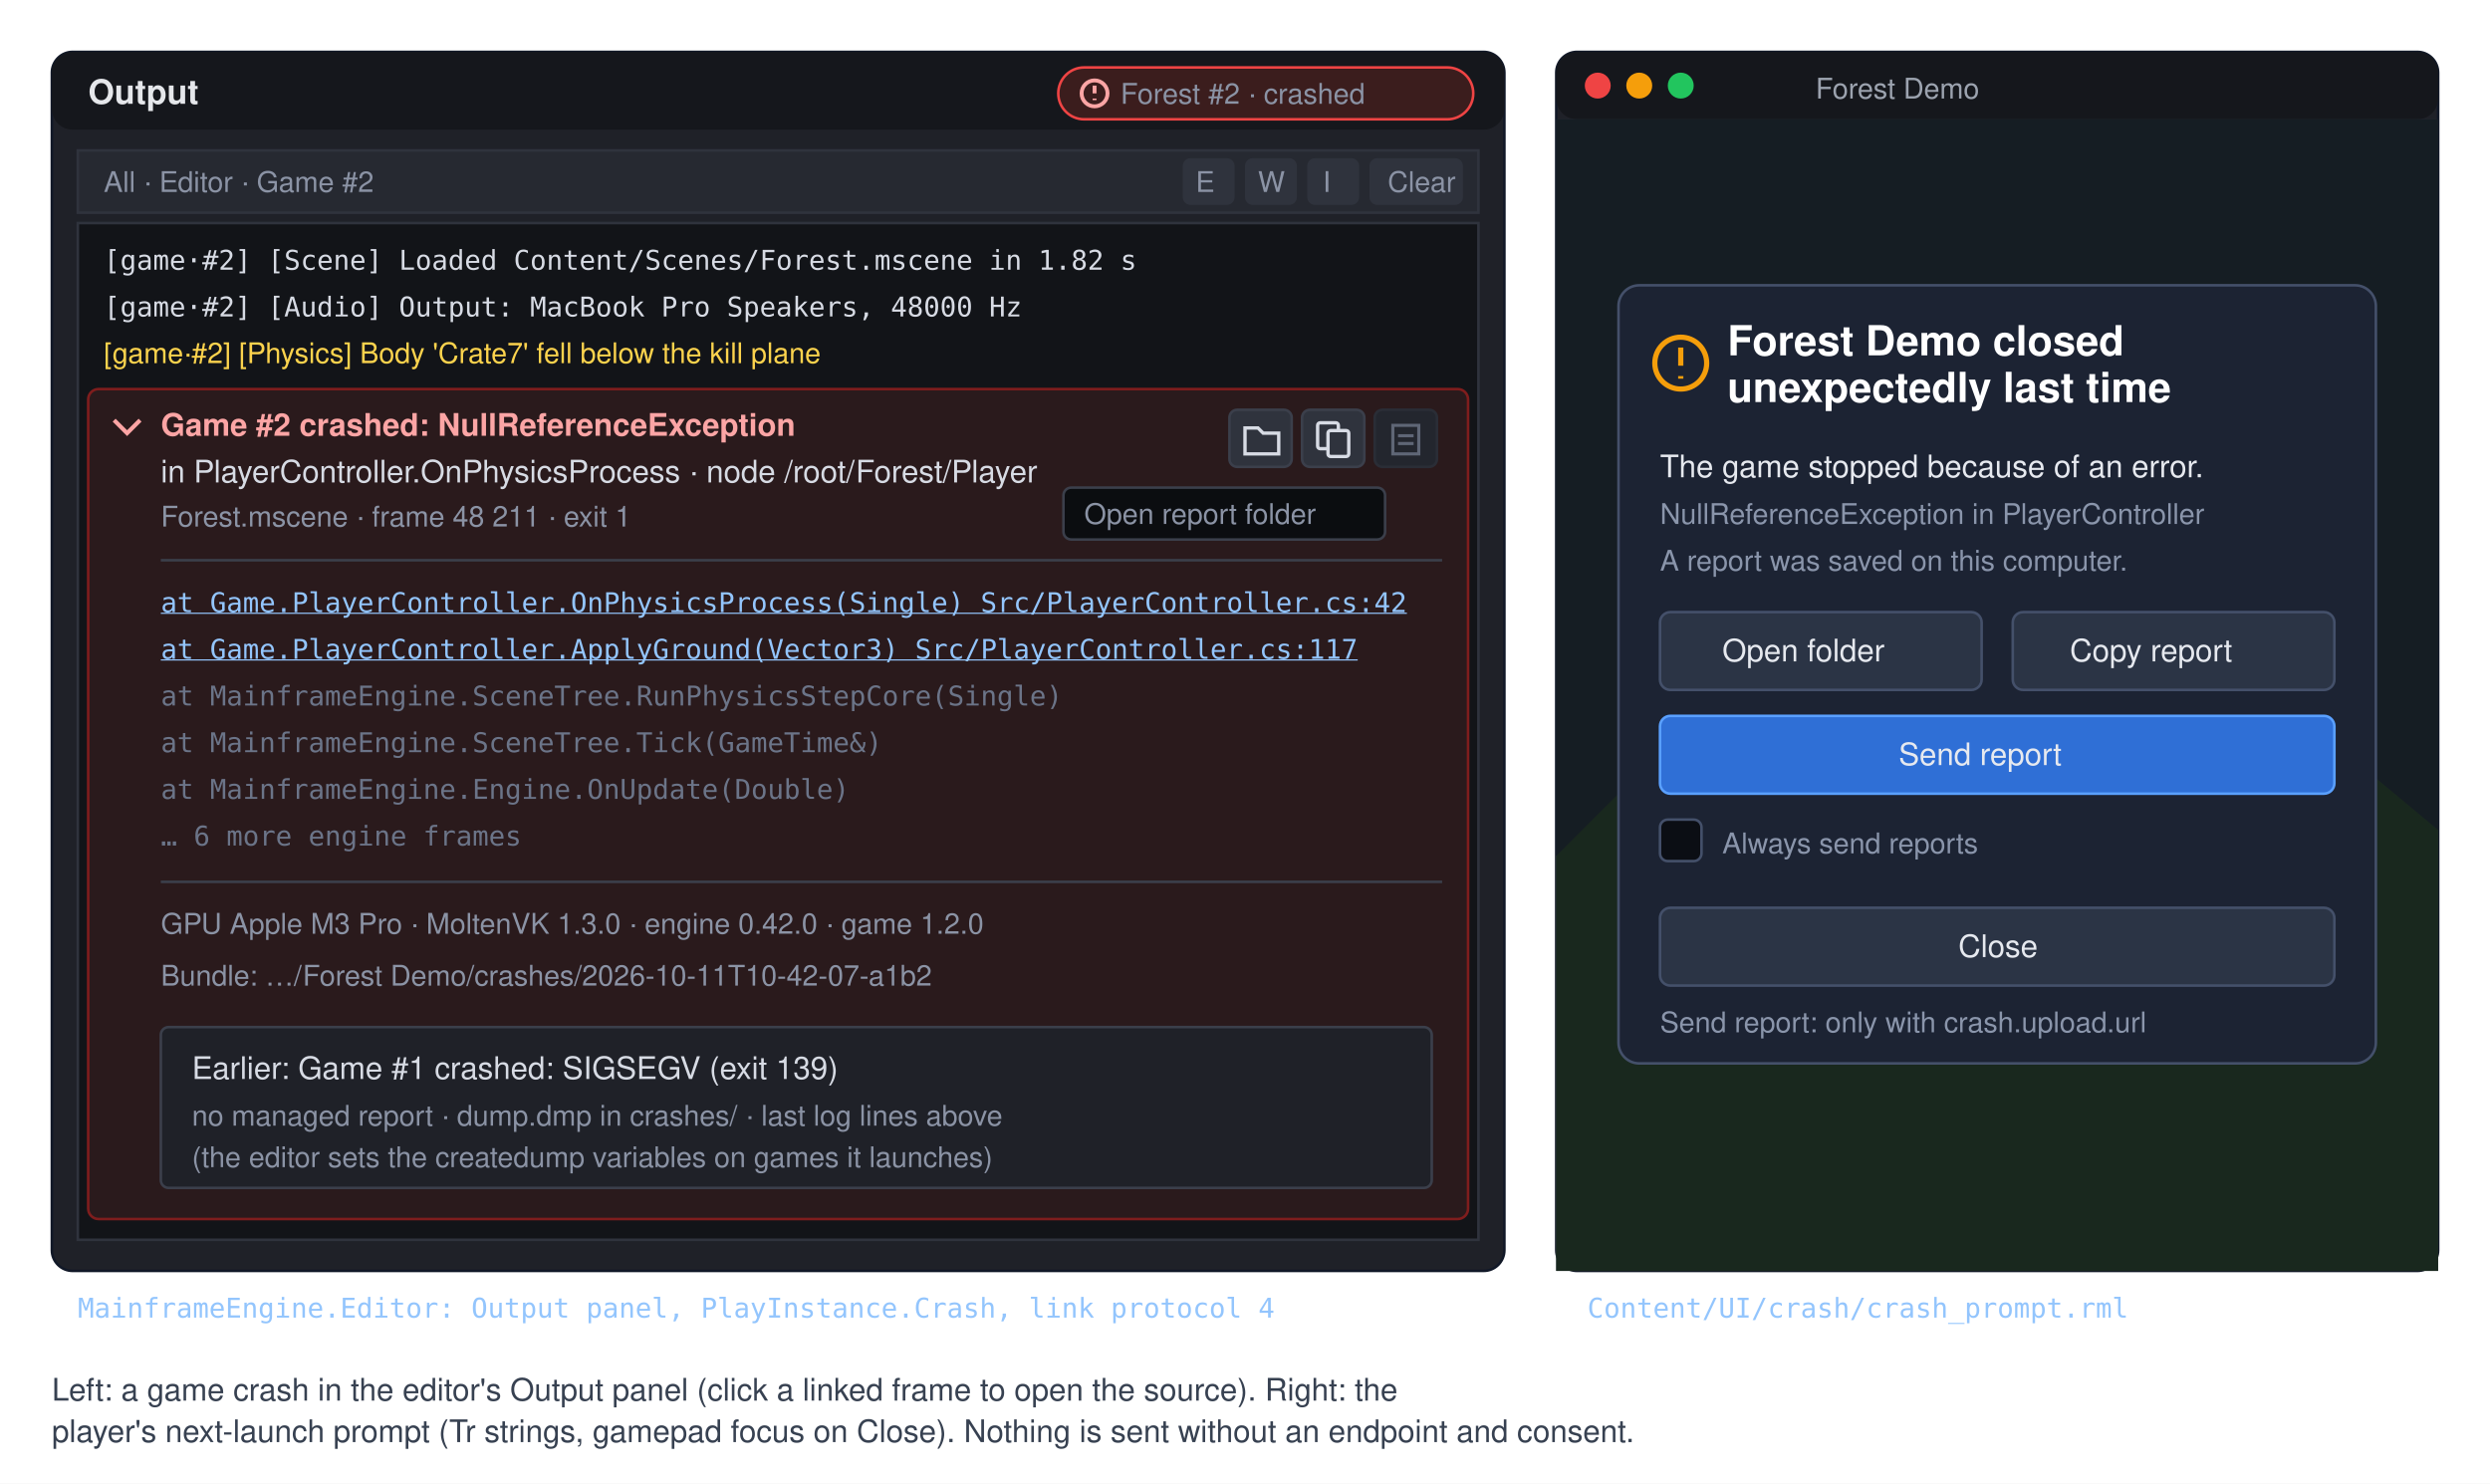
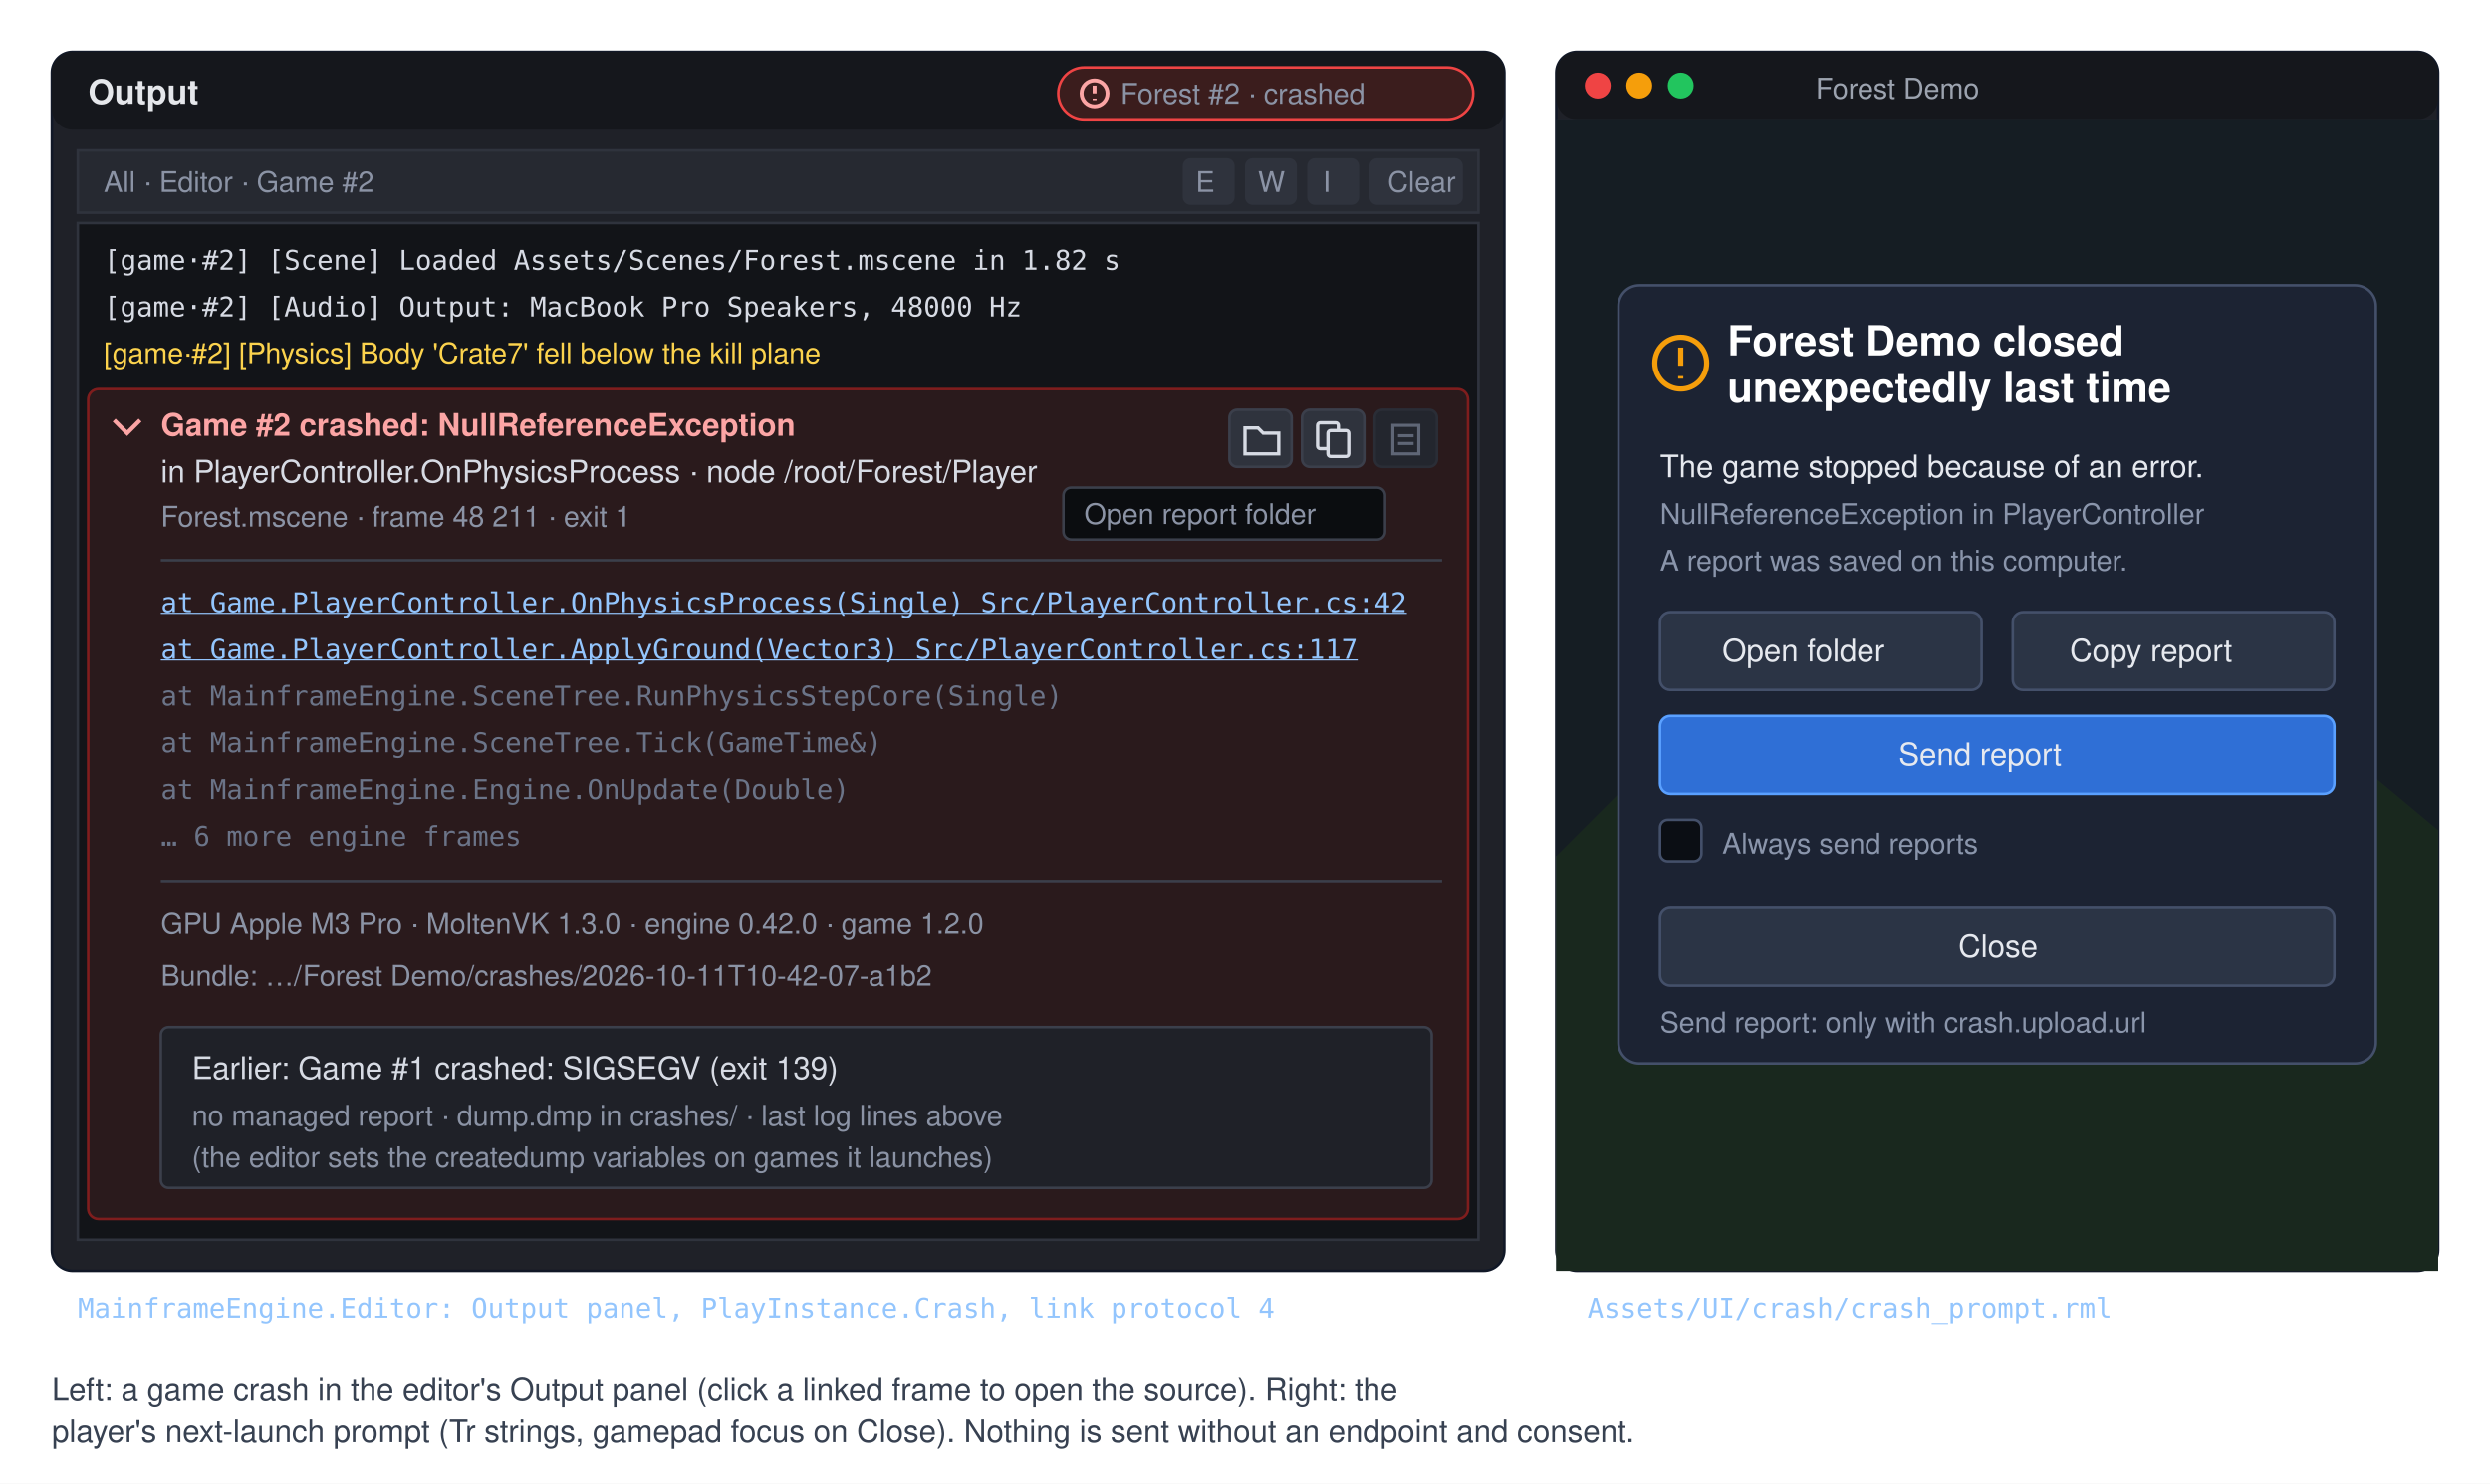
<svg xmlns="http://www.w3.org/2000/svg" viewBox="0 0 960 572" font-family="-apple-system, 'Segoe UI', Helvetica, Arial, sans-serif" font-size="13">
  <rect width="960" height="572" fill="#ffffff" />
  <style>
    .hdr{font-weight:600;font-size:13px;fill:#e5e7eb}
    .t{fill:#d7dbe4;font-size:12px}
    .s{fill:#8b93a5;font-size:11px}
    .mono{fill:#d7dbe4;font-size:10.5px;font-family:ui-monospace, Menlo, Consolas, monospace}
    .link{fill:#93c5fd;font-size:10.5px;font-family:ui-monospace, Menlo, Consolas, monospace;text-decoration:underline}
    .muted{fill:#6b7488;font-size:10.5px;font-family:ui-monospace, Menlo, Consolas, monospace}
    .err{fill:#fca5a5;font-size:12px;font-weight:600}
    .warn{fill:#fcd34d;font-size:11px}
    .doc{fill:#93c5fd;font-size:10.5px;font-family:ui-monospace, Menlo, Consolas, monospace}
    .cap{fill:#374151;font-size:12px}
    .num{fill:#ffffff;font-size:10px;font-weight:700}
    .gt{fill:#e6e9ef;font-size:12px}
    .gs{fill:#8a95ab;font-size:11px}
    .gh{fill:#ffffff;font-size:16px;font-weight:700}
    .btn{fill:#2b3445;stroke:#44506a}
    .pri{fill:#2f6fd6;stroke:#5aa0ff}
  </style>
  <rect x="20" y="20" width="560" height="470" rx="8" fill="#1f2128" stroke="#111827" />
  <rect x="20" y="20" width="560" height="30" rx="8" fill="#15171c" />
  <text x="34" y="40" class="hdr">Output</text>
  <rect x="408" y="26" width="160" height="20" rx="10" fill="#3b1d1d" stroke="#ef4444" />
  <circle cx="422" cy="36" r="5" fill="none" stroke="#fca5a5" stroke-width="1.5" />
  <path d="M422 33 v3 M422 38 v0.6" stroke="#fca5a5" stroke-width="1.5" />
  <text x="432" y="40" class="s" fill="#fca5a5">Forest #2 · crashed</text>
  <rect x="30" y="58" width="540" height="24" fill="#262931" stroke="#2f333d" />
  <text x="40" y="74" class="s">All · Editor · Game #2</text>
  <rect x="456" y="61" width="20" height="18" rx="3" fill="#2f333d" />
  <text x="461" y="74" class="s">E</text>
  <rect x="480" y="61" width="20" height="18" rx="3" fill="#2f333d" />
  <text x="485" y="74" class="s">W</text>
  <rect x="504" y="61" width="20" height="18" rx="3" fill="#2f333d" />
  <text x="510" y="74" class="s">I</text>
  <rect x="528" y="61" width="36" height="18" rx="3" fill="#2f333d" />
  <text x="535" y="74" class="s">Clear</text>
  <rect x="30" y="86" width="540" height="392" fill="#121418" stroke="#2f333d" />
-   <text x="40" y="104" class="mono">[game·#2] [Scene] Loaded Content/Scenes/Forest.mscene in 1.82 s</text>
+   <text x="40" y="104" class="mono">[game·#2] [Scene] Loaded Assets/Scenes/Forest.mscene in 1.82 s</text>
  <text x="40" y="122" class="mono">[game·#2] [Audio] Output: MacBook Pro Speakers, 48000 Hz</text>
  <text x="40" y="140" class="warn">[game·#2] [Physics] Body 'Crate7' fell below the kill plane</text>
  <rect x="34" y="150" width="532" height="320" rx="4" fill="#2a1a1c" stroke="#7f1d1d" />
  <path d="M44 162 l5 5 l5 -5" fill="none" stroke="#fca5a5" stroke-width="1.6" />
  <text x="62" y="168" class="err">Game #2 crashed: NullReferenceException</text>
  <text x="62" y="186" class="t">in PlayerController.OnPhysicsProcess · node /root/Forest/Player</text>
  <text x="62" y="203" class="s">Forest.mscene · frame 48 211 · exit 1</text>
  <g>
    <rect x="474" y="158" width="24" height="22" rx="3" fill="#2f333d" stroke="#3b3f4b" />
    <path d="M480 165 h5 l2 2 h6 v8 h-13 z" fill="none" stroke="#d7dbe4" stroke-width="1.3" />
    <rect x="502" y="158" width="24" height="22" rx="3" fill="#2f333d" stroke="#3b3f4b" />
    <rect x="508" y="163" width="8" height="10" rx="1" fill="none" stroke="#d7dbe4" stroke-width="1.3" />
    <rect x="512" y="166" width="8" height="10" rx="1" fill="#2f333d" stroke="#d7dbe4" stroke-width="1.3" />
    <rect x="530" y="158" width="24" height="22" rx="3" fill="#23262e" stroke="#2a2d36" />
    <path d="M537 164 h10 v11 h-10 z M539 168 h6 M539 171 h6" fill="none" stroke="#5f6676" stroke-width="1.2" />
  </g>
  <rect x="410" y="188" width="124" height="20" rx="3" fill="#0b0d10" stroke="#3b3f4b" />
  <text x="418" y="202" class="s" fill="#e5e7eb">Open report folder</text>
  <line x1="62" y1="216" x2="556" y2="216" stroke="#3b3f4b" />
  <text x="62" y="236" class="link">at Game.PlayerController.OnPhysicsProcess(Single) Src/PlayerController.cs:42</text>
  <text x="62" y="254" class="link">at Game.PlayerController.ApplyGround(Vector3)   Src/PlayerController.cs:117</text>
  <text x="62" y="272" class="muted">at MainframeEngine.SceneTree.RunPhysicsStepCore(Single)</text>
  <text x="62" y="290" class="muted">at MainframeEngine.SceneTree.Tick(GameTime&amp;)</text>
  <text x="62" y="308" class="muted">at MainframeEngine.Engine.OnUpdate(Double)</text>
  <text x="62" y="326" class="muted">… 6 more engine frames</text>
  <line x1="62" y1="340" x2="556" y2="340" stroke="#3b3f4b" />
  <text x="62" y="360" class="s">GPU Apple M3 Pro · MoltenVK 1.3.0 · engine 0.42.0 · game 1.2.0</text>
  <text x="62" y="380" class="s">Bundle: …/Forest Demo/crashes/2026-10-11T10-42-07-a1b2</text>
  <rect x="62" y="396" width="490" height="62" rx="3" fill="#1f2128" stroke="#3b3f4b" />
  <text x="74" y="416" class="t">Earlier: Game #1 crashed: SIGSEGV (exit 139)</text>
  <text x="74" y="434" class="s">no managed report · dump.dmp in crashes/ · last log lines above</text>
  <text x="74" y="450" class="s">(the editor sets the createdump variables on games it launches)</text>
  <text x="30" y="508" class="doc">MainframeEngine.Editor: Output panel, PlayInstance.Crash, link protocol 4</text>
  <rect x="600" y="20" width="340" height="470" rx="8" fill="#1f2128" stroke="#111827" />
  <rect x="600" y="20" width="340" height="26" rx="8" fill="#15171c" />
  <circle cx="616" cy="33" r="5" fill="#ef4444" />
  <circle cx="632" cy="33" r="5" fill="#f59e0b" />
  <circle cx="648" cy="33" r="5" fill="#22c55e" />
  <text x="700" y="38" fill="#9ca3af" font-size="11">Forest Demo</text>
  <rect x="600" y="46" width="340" height="444" fill="#2b3a47" />
  <path d="M600 330 L680 250 L740 300 L820 220 L940 320 L940 490 L600 490 Z" fill="#33503d" />
  <rect x="600" y="46" width="340" height="444" fill="#000000" opacity="0.5" />
  <rect x="624" y="110" width="292" height="300" rx="8" fill="#1c2333" stroke="#44506a" />
  <circle cx="648" cy="140" r="10" fill="none" stroke="#f59e0b" stroke-width="2" />
  <path d="M648 134 v7 M648 145 v1" stroke="#f59e0b" stroke-width="2" />
  <text x="666" y="137" class="gh">Forest Demo closed</text>
  <text x="666" y="155" class="gh">unexpectedly last time</text>
  <text x="640" y="184" class="gt">The game stopped because of an error.</text>
  <text x="640" y="202" class="gs">NullReferenceException in PlayerController</text>
  <text x="640" y="220" class="gs">A report was saved on this computer.</text>
  <rect x="640" y="236" width="124" height="30" rx="4" class="btn" />
  <text x="664" y="255" class="gt">Open folder</text>
  <rect x="776" y="236" width="124" height="30" rx="4" class="btn" />
  <text x="798" y="255" class="gt">Copy report</text>
  <rect x="640" y="276" width="260" height="30" rx="4" class="pri" />
  <text x="732" y="295" class="gt" fill="#ffffff">Send report</text>
  <rect x="640" y="316" width="16" height="16" rx="3" fill="#0b0e14" stroke="#44506a" />
  <text x="664" y="329" class="gs">Always send reports</text>
  <rect x="640" y="350" width="260" height="30" rx="4" class="btn" stroke="#5aa0ff" />
  <text x="755" y="369" class="gt">Close</text>
  <text x="640" y="398" class="gs">Send report: only with crash.upload.url</text>
-   <text x="612" y="508" class="doc">Content/UI/crash/crash_prompt.rml</text>
+   <text x="612" y="508" class="doc">Assets/UI/crash/crash_prompt.rml</text>
  <text x="20" y="540" class="cap">Left: a game crash in the editor's Output panel (click a linked frame to open the source). Right: the</text>
  <text x="20" y="556" class="cap">player's next-launch prompt (Tr strings, gamepad focus on Close). Nothing is sent without an endpoint and consent.</text>
</svg>
